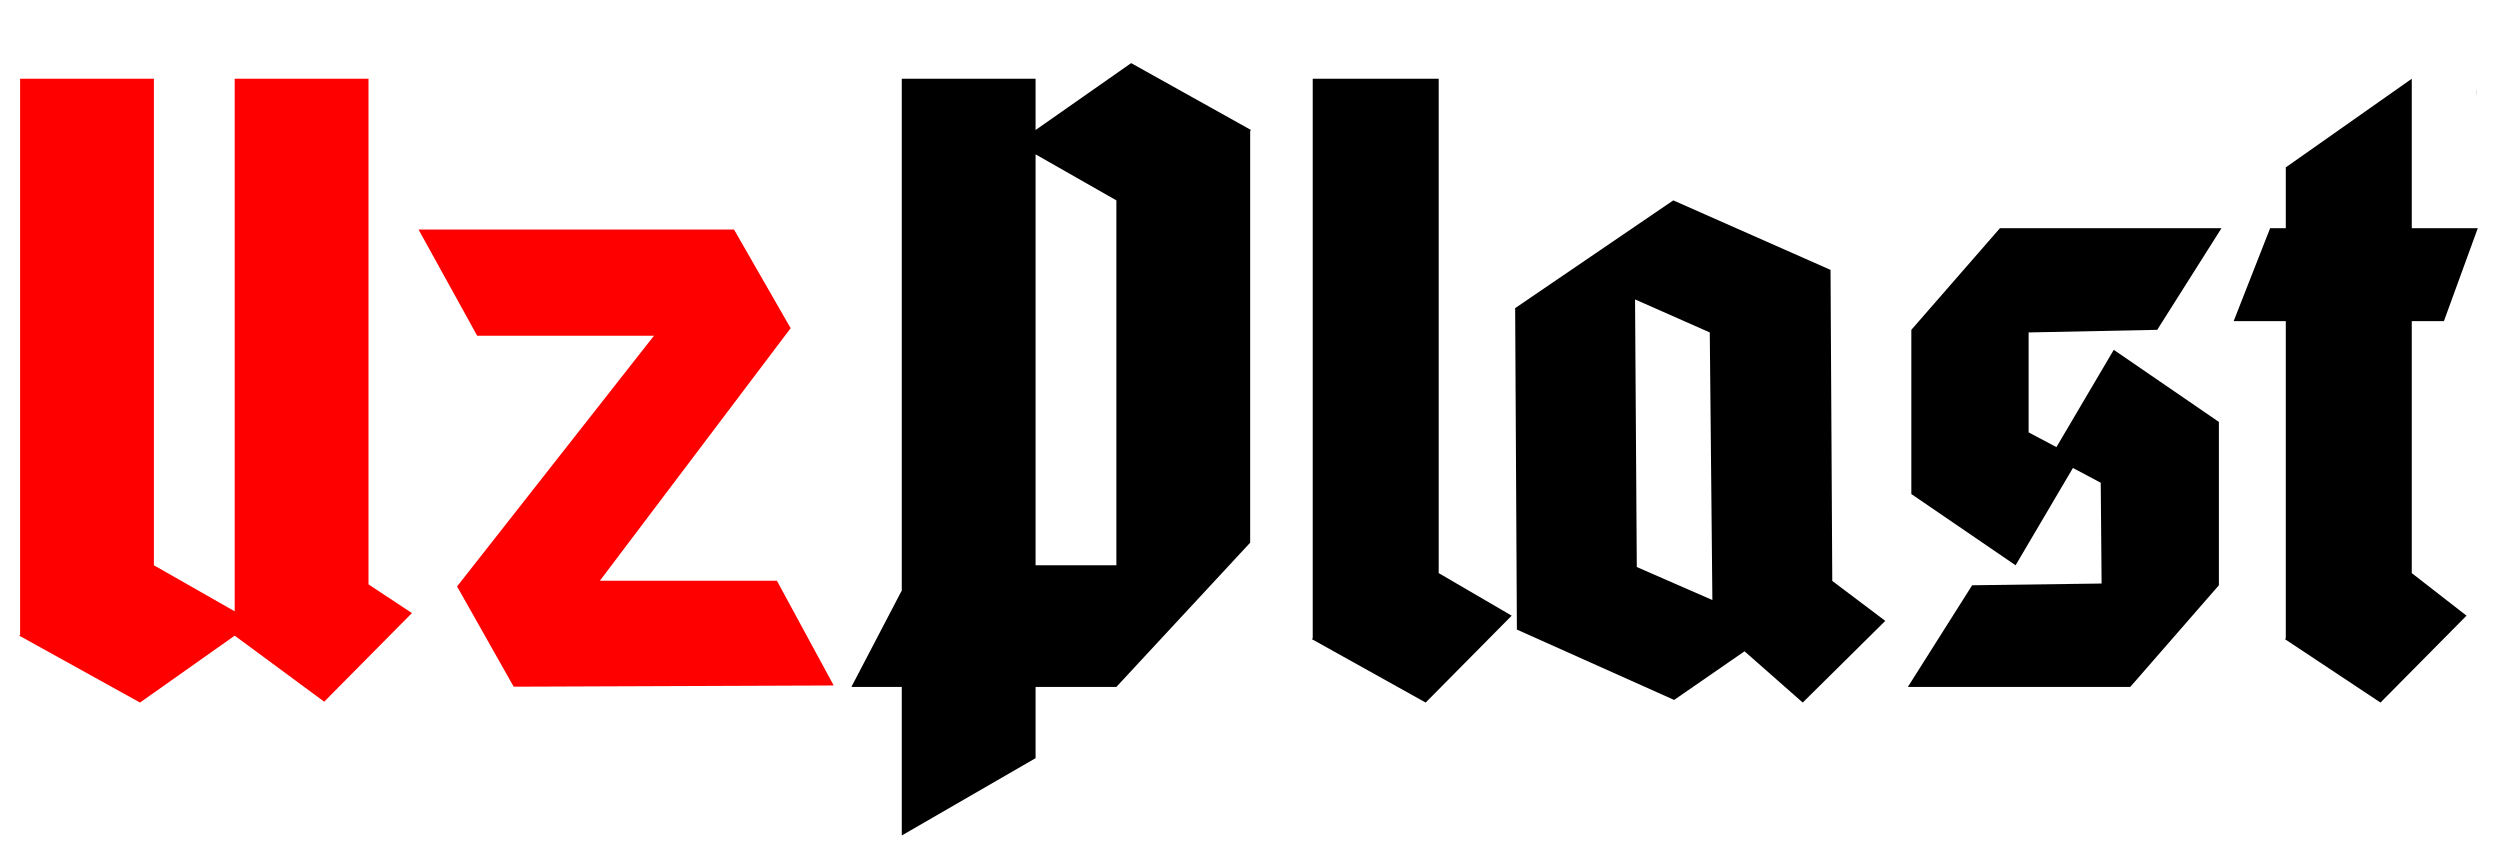
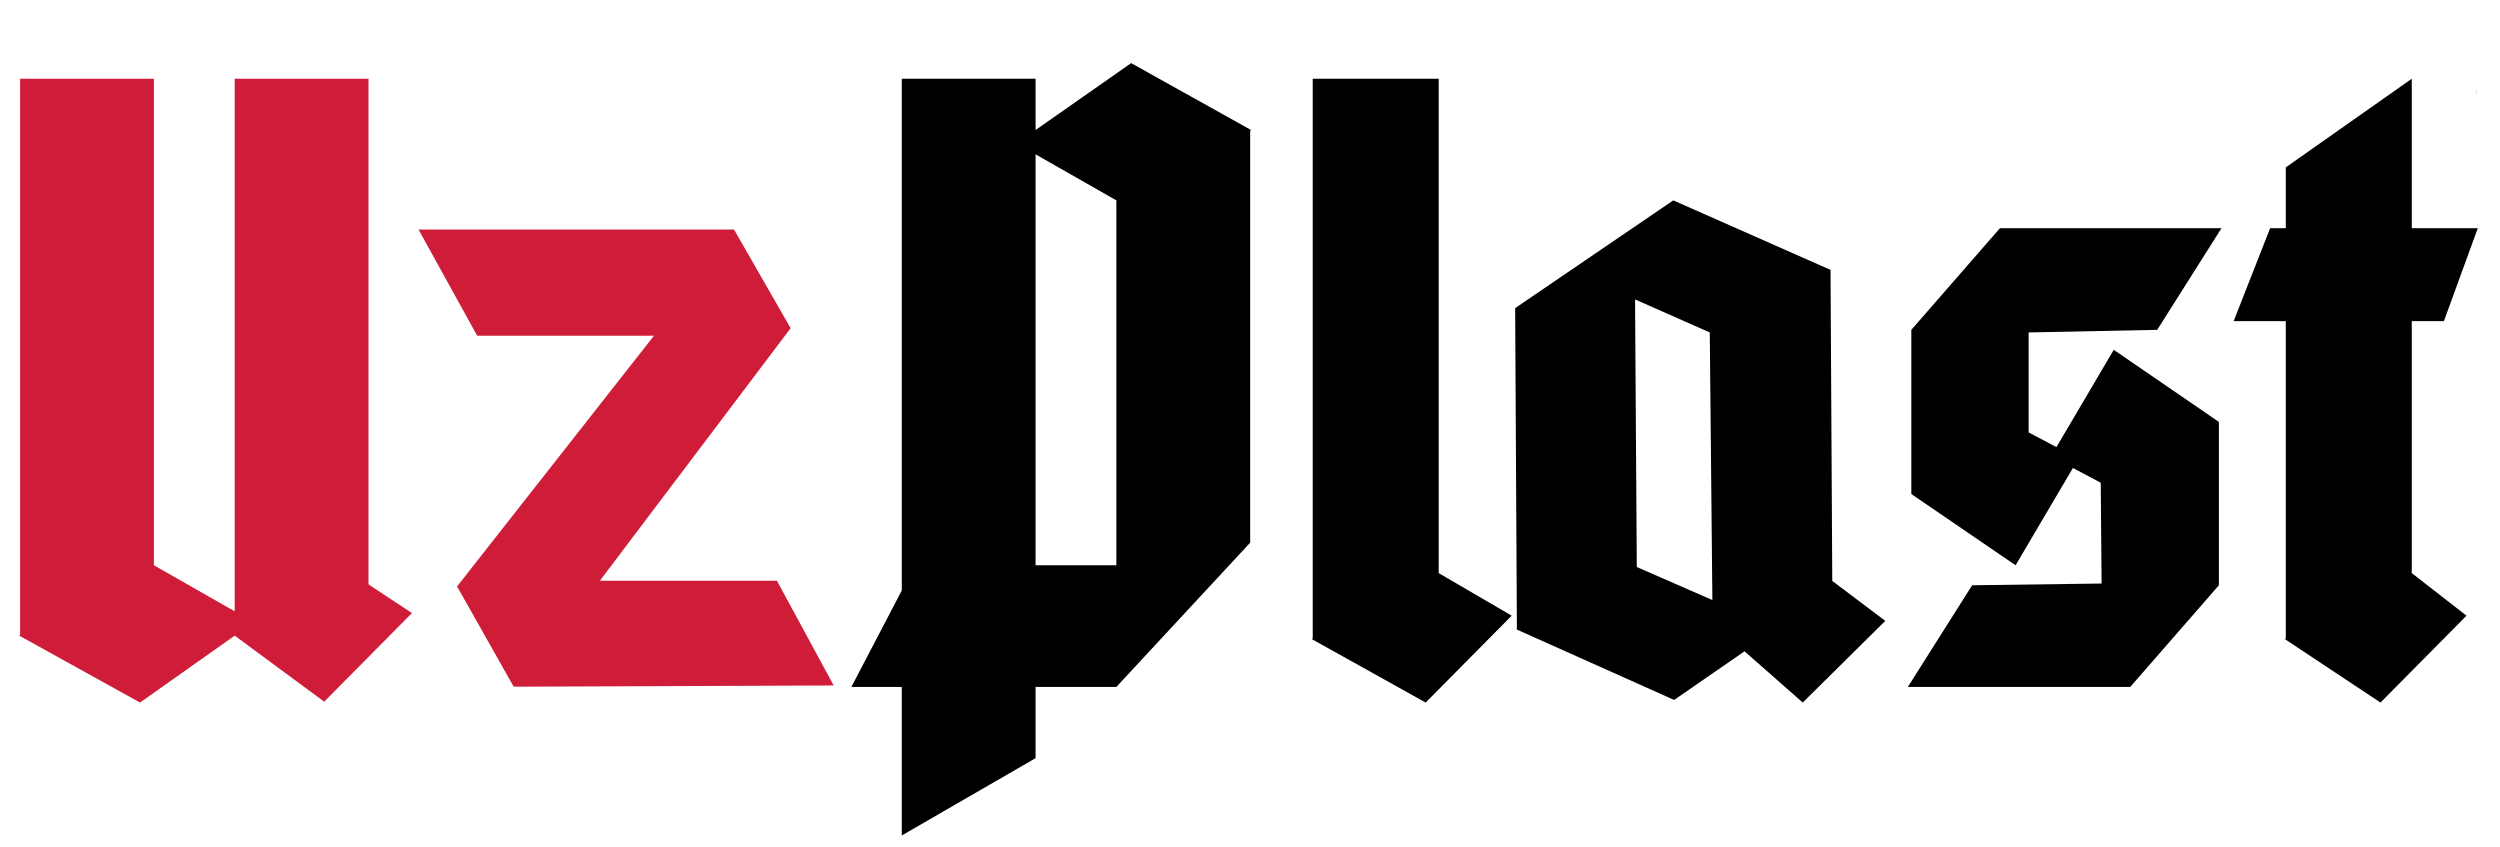
<svg xmlns="http://www.w3.org/2000/svg" xml:space="preserve" width="65mm" height="22mm" version="1.1" style="shape-rendering:geometricPrecision; text-rendering:geometricPrecision; image-rendering:optimizeQuality; fill-rule:evenodd; clip-rule:evenodd" viewBox="0 0 6500 2200">
  <defs>
    <style type="text/css">
   
    .fil1 {fill:black}
-     .fil0 {fill:red}
+     .fil0 {fill:#cf1c39}
   
  </style>
  </defs>
  <g id="Слой_x0020_1">
    <polygon class="fil0" points="364.01,1826.64 50.03,1652.7 52.29,1650.44 52.29,204.75 400.16,204.75 400.16,1469.73 610.23,1589.45 610.23,204.75 958.1,204.75 958.1,1519.43 1071.05,1593.97 842.9,1824.38 610.23,1652.7 " />
    <polygon class="fil0" points="1240.65,872.85 1700.36,872.85 1188.37,1524.75 1335.58,1785.42 2167.64,1782.24 2019.94,1509.89 1559.7,1509.89 2055.68,853.29 1908.43,596.75 1088.16,596.71 " />
    <path class="fil1" d="M6439.67 231.79l0.23 20.34c-0.31,-3.92 -0.47,-7.89 -0.47,-11.92 0,-2.84 0.08,-5.65 0.24,-8.42zm-3186.97 106.24l-2.26 2.25 0 1070.72 -347.87 374.98 -210.07 0 0 185.23 -347.88 201.04 0 -386.27 -131.01 0 131.01 -250.74 0 -1330.49 347.88 0 0 133.28 248.47 -173.94 311.73 173.94zm-350.13 182.96l-210.07 -119.72 0 1068.46 210.07 0 0 -948.74zm804.17 1305.65l-295.92 -164.9 2.26 -2.26 0 -1454.73 327.54 0 0 1285.31 189.75 110.69 -223.63 225.89zm1052.64 -1124.93l4.52 808.68 137.8 103.91 -214.6 212.34 -151.35 -133.28 -182.97 126.5 -408.86 -182.97 -4.51 -835.79 411.11 -280.11 408.86 180.72zm-313.98 162.64l-194.27 -85.84 4.52 695.74 196.52 85.84 -6.77 -695.74zm524.06 -6.78l230.41 -264.29 576.02 0 -167.16 264.29 -334.32 6.78 0 259.77 72.29 38.4 149.08 -252.99 273.33 187.48 0 424.68 -230.41 264.29 -578.27 0 167.16 -264.29 336.57 -4.52 -2.26 -262.03 -72.28 -38.41 -149.09 253 -271.07 -185.23 0 -426.93zm971.33 804.17l2.26 -2.26 0 -824.5 -135.54 0 94.87 -241.7 40.67 0 0 -158.12 327.54 -230.41 0 388.53 171.67 0 -88.1 241.7 -83.57 0 0 655.08 142.31 110.69 -223.63 225.89 -248.48 -164.9z" />
  </g>
</svg>
